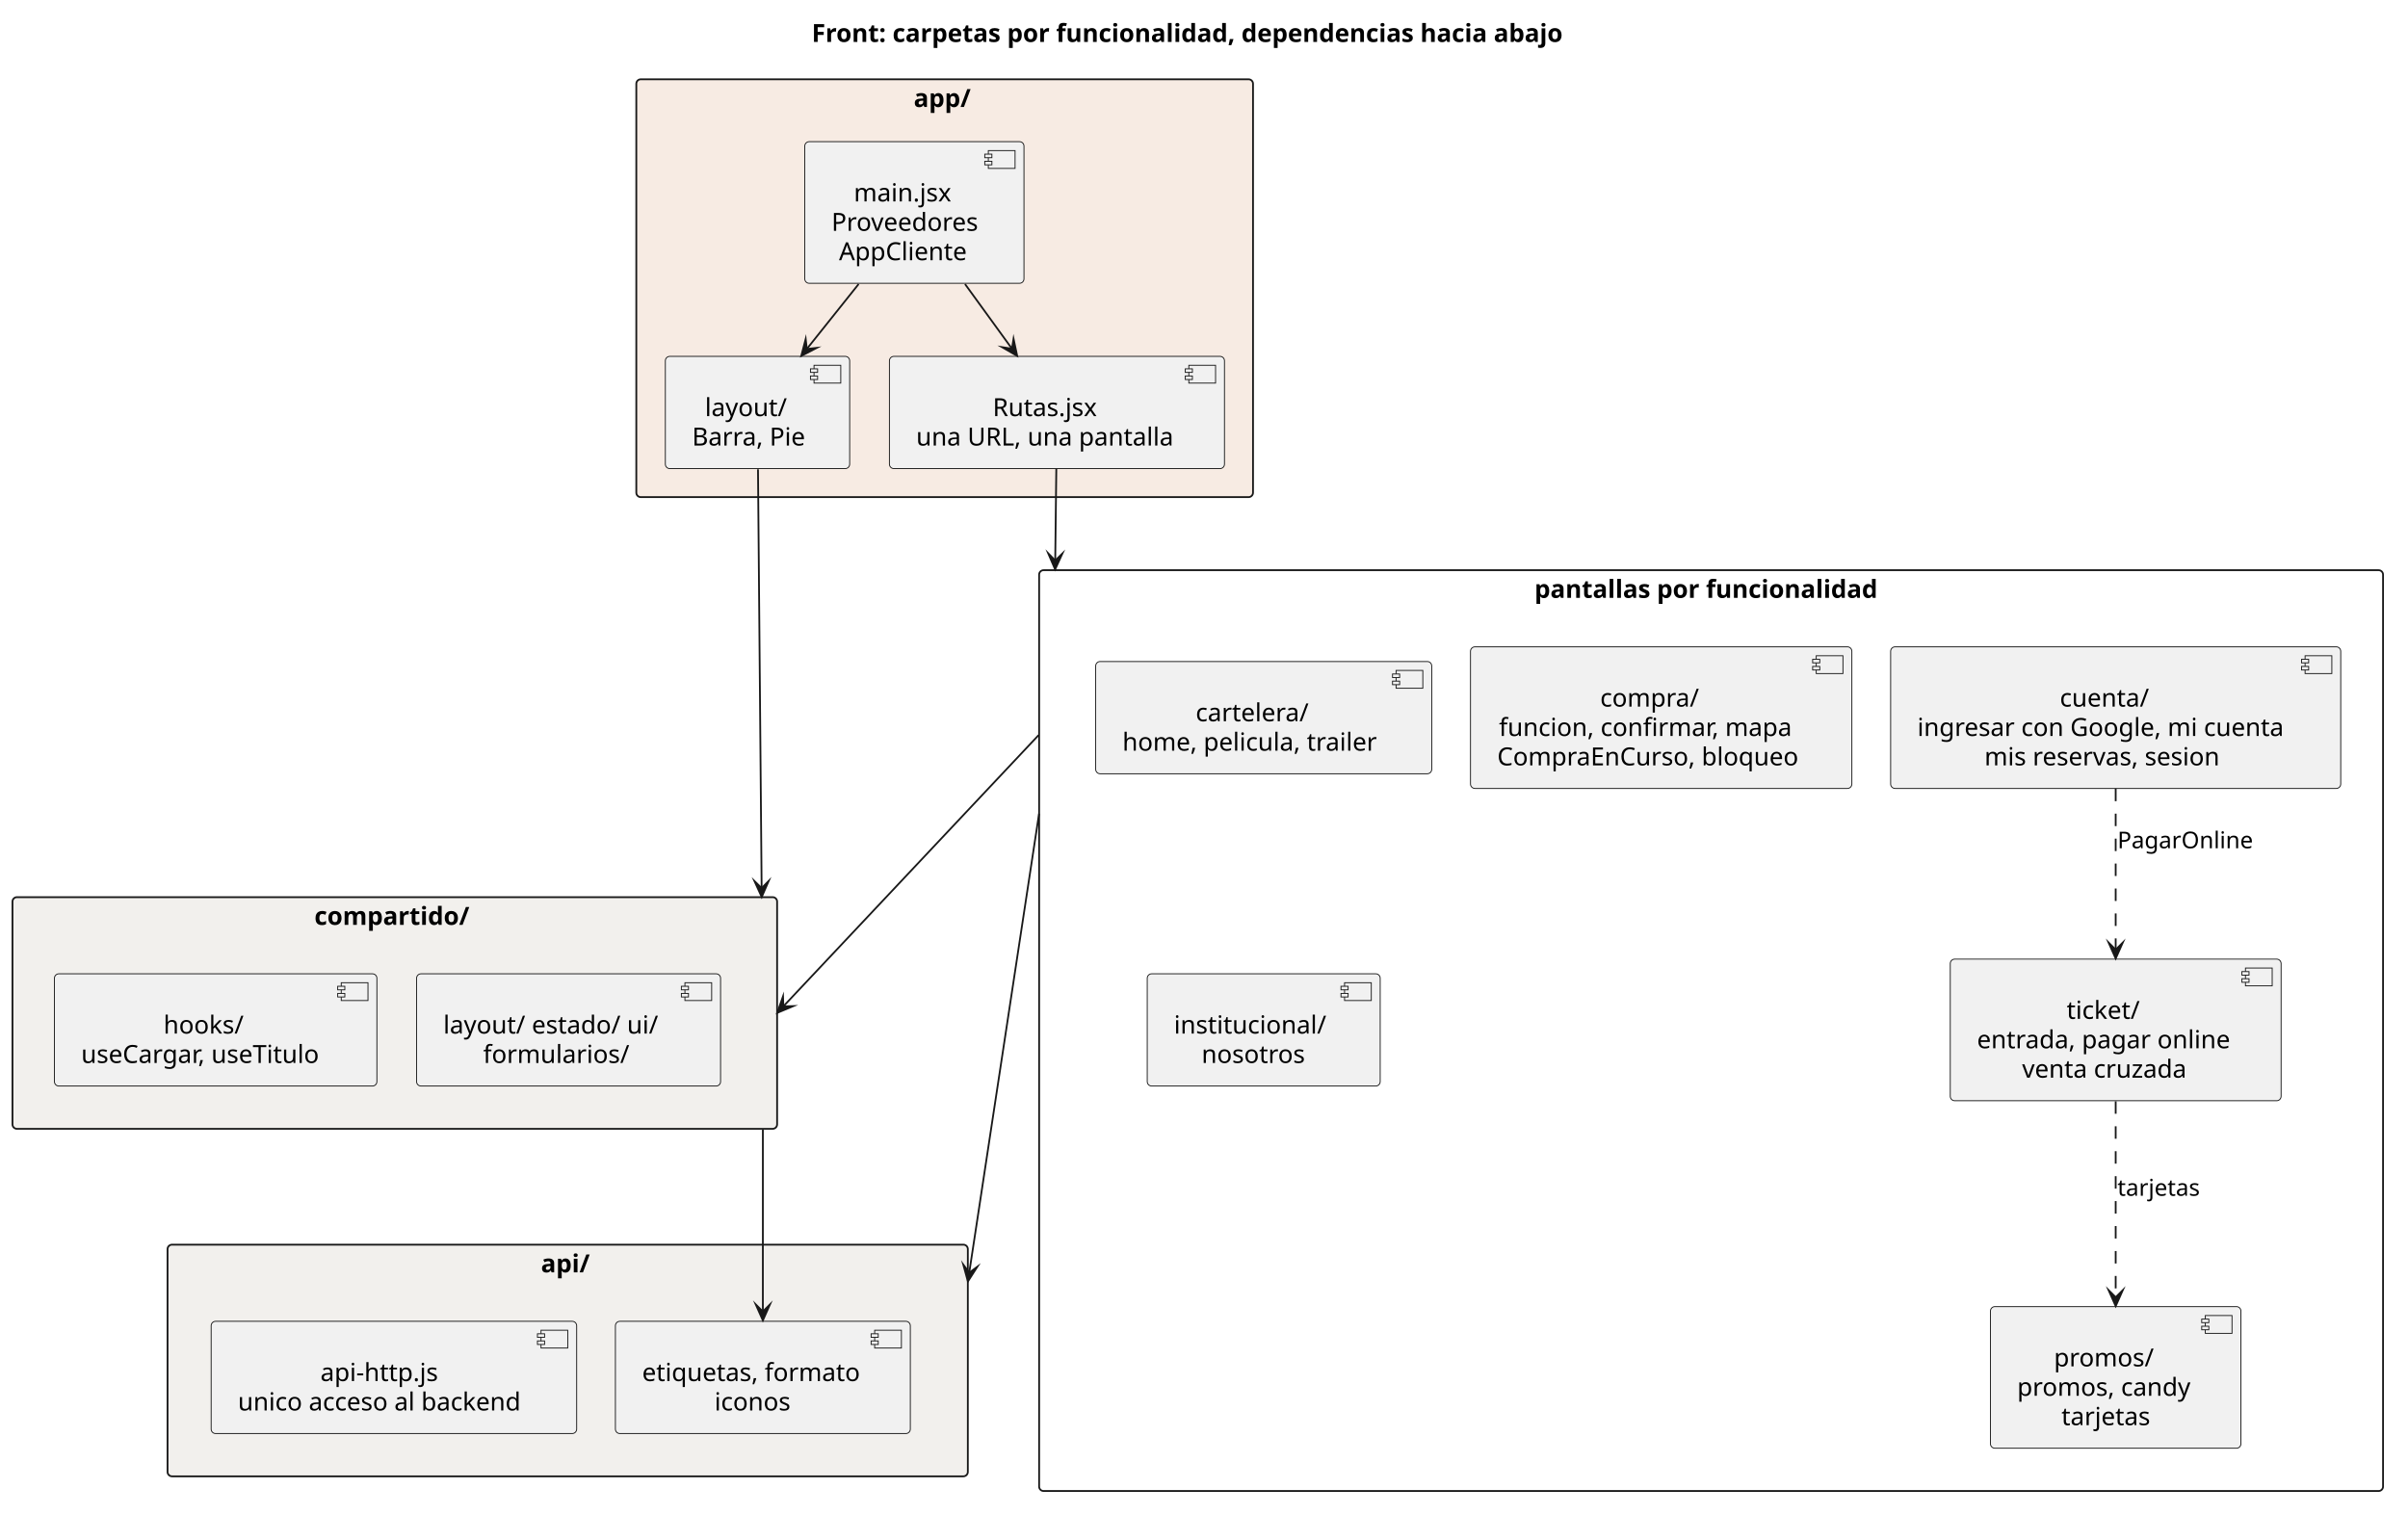
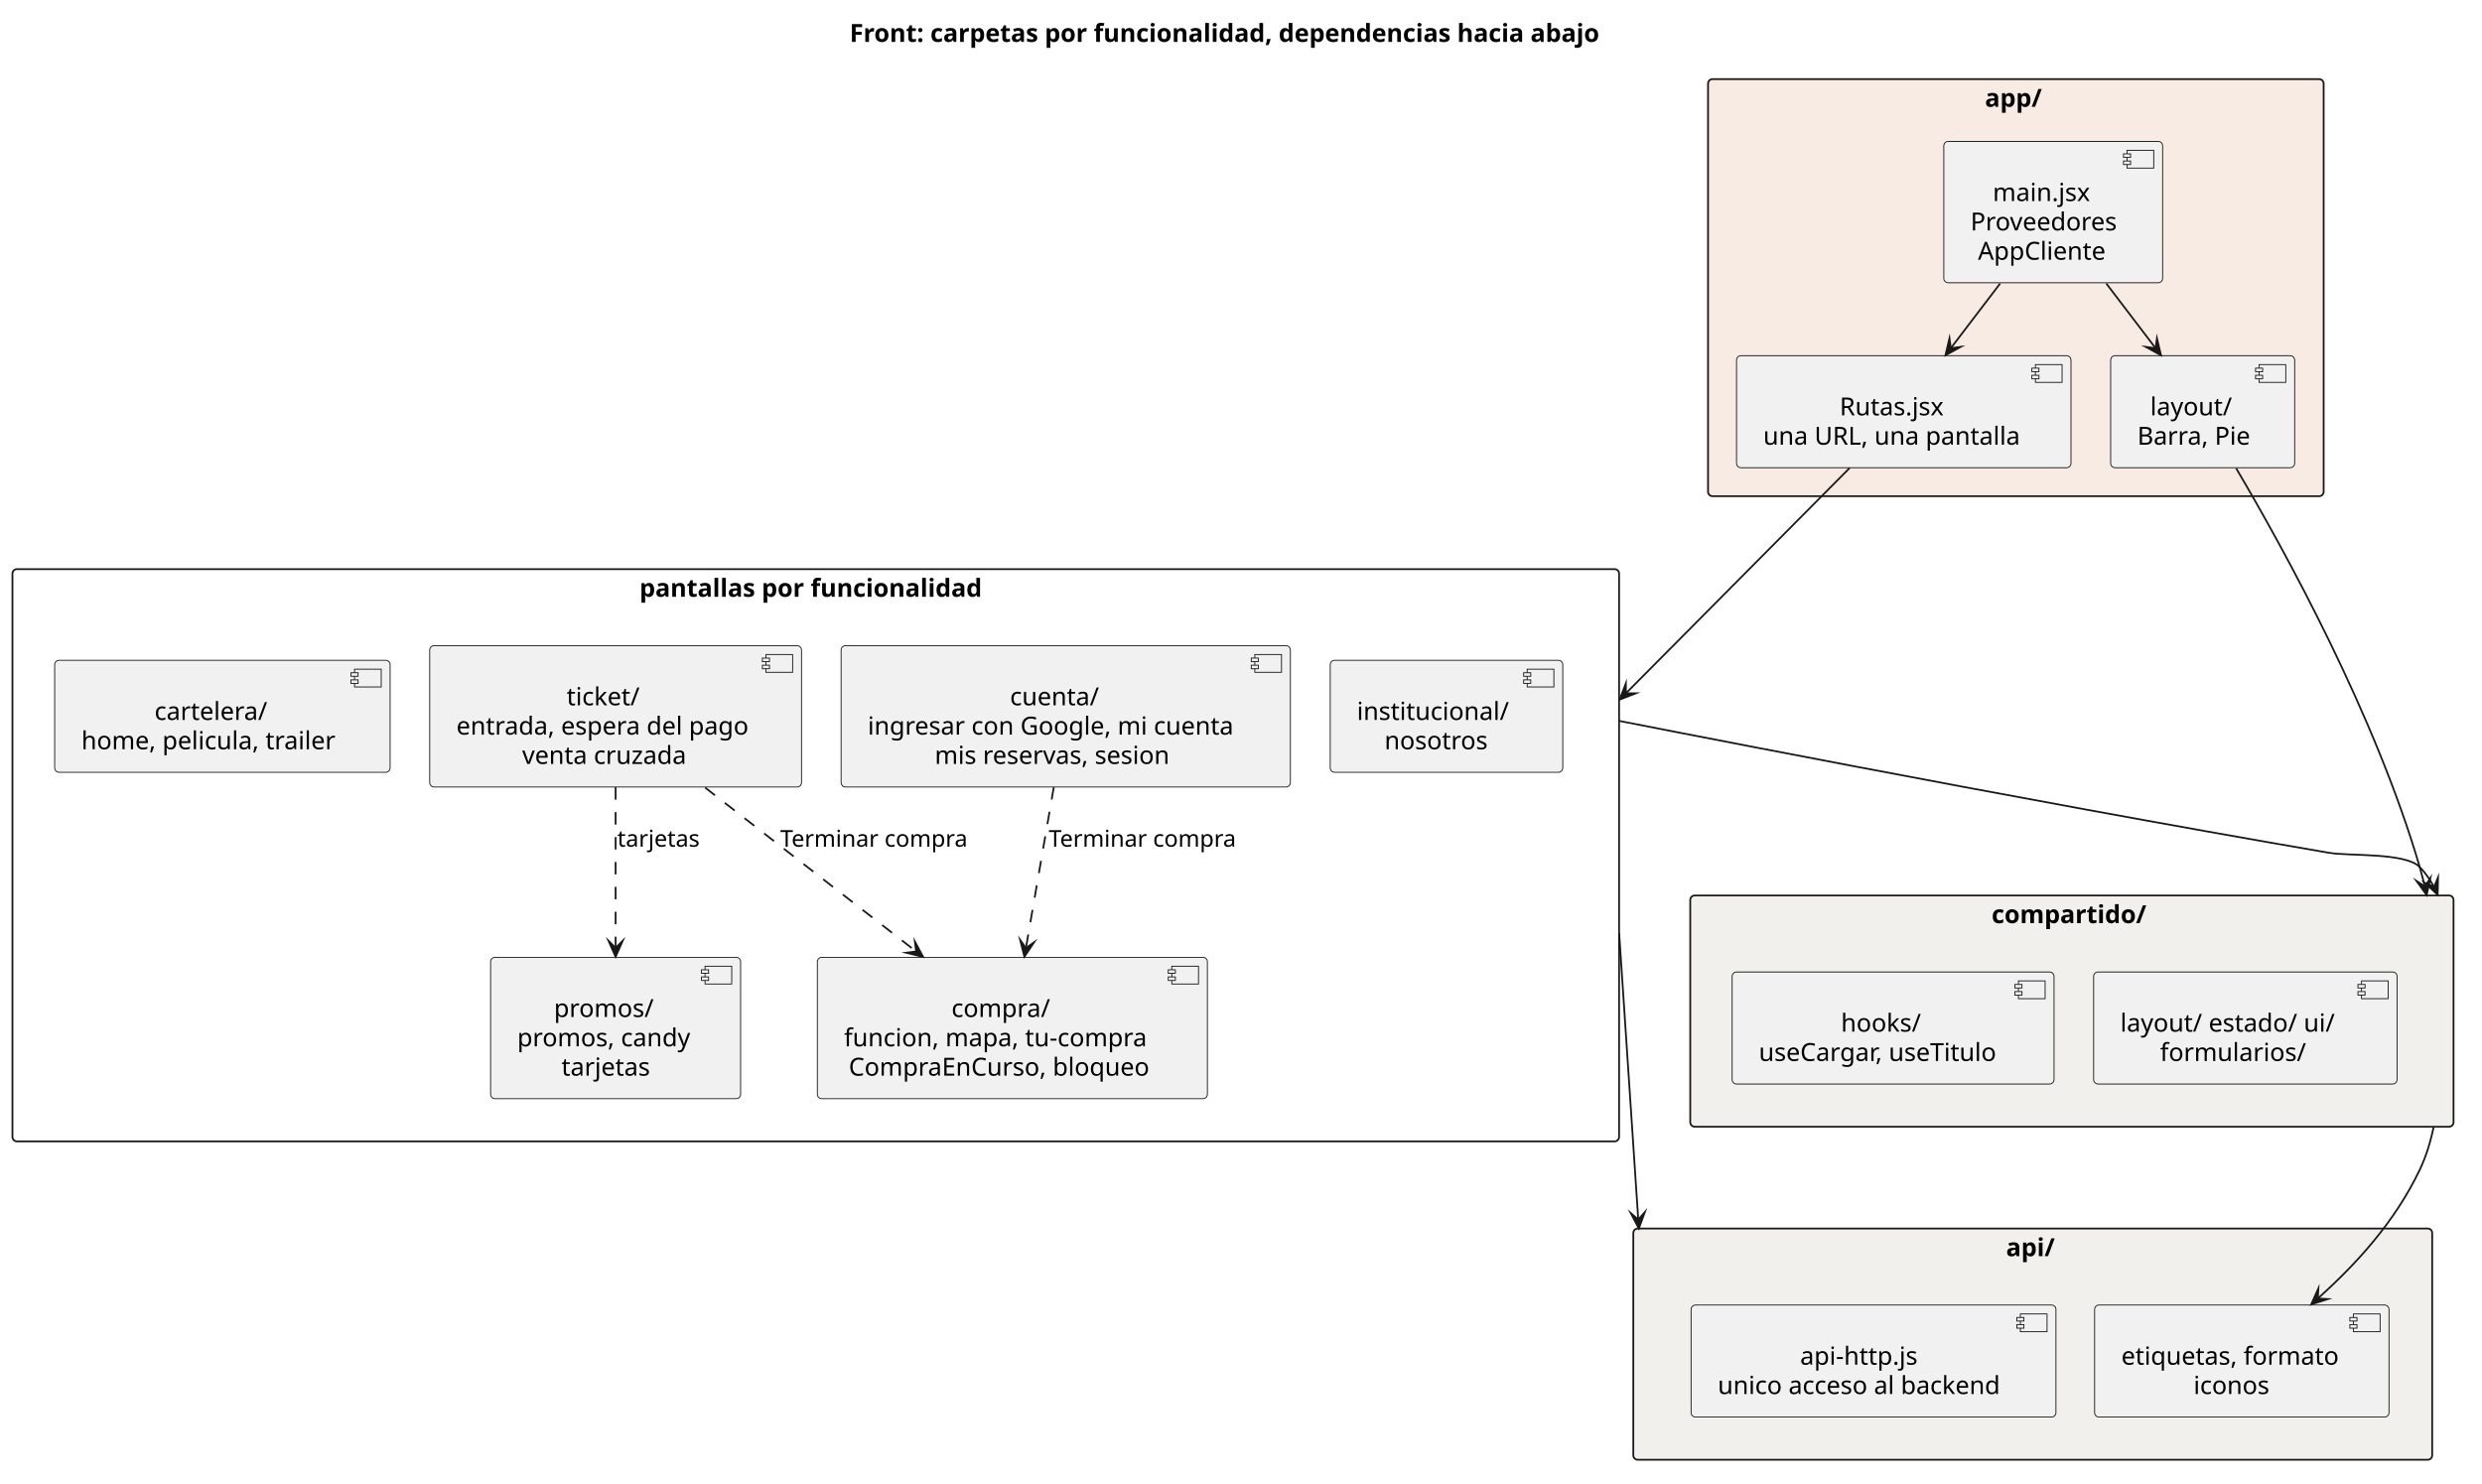
- <svg xmlns="http://www.w3.org/2000/svg" version="1.1" data-diagram-type="DESCRIPTION" style="width:1351px;height:850px;background:#FFFFFF;" width="1351px" height="850px" viewBox="0 0 1351 850" zoomAndPan="magnify" preserveAspectRatio="none" contentStyleType="text/css">
+ <svg xmlns="http://www.w3.org/2000/svg" version="1.1" data-diagram-type="DESCRIPTION" style="width:1395px;height:834px;background:#FFFFFF;" width="1395px" height="834px" viewBox="0 0 1395 834" zoomAndPan="magnify" preserveAspectRatio="none" contentStyleType="text/css">
  <defs />
  <g font-family="sans-serif" lengthAdjust="spacing">
    <g class="title" data-source-line="1">
-       <text x="455.414" y="23.535" fill="#000" font-size="14" textLength="433.173" font-weight="700">Front: carpetas por funcionalidad, dependencias hacia abajo</text>
+       <text x="477.564" y="23.535" fill="#000" font-size="14" textLength="433.173" font-weight="700">Front: carpetas por funcionalidad, dependencias hacia abajo</text>
    </g>
    <g class="cluster" data-qualified-name="APP" id="ent0001" data-source-line="8">
-       <rect x="357" y="44.488" width="346" height="234.44" fill="#F7EBE3" style="stroke:#181818;stroke-width:1;" rx="2.5" ry="2.5" />
-       <text x="512.65" y="60.023" fill="#000" font-size="14" textLength="34.699" font-weight="700">app/</text>
+       <rect x="960" y="44.488" width="346" height="234.44" fill="#F7EBE3" style="stroke:#181818;stroke-width:1;" rx="2.5" ry="2.5" />
+       <text x="1115.65" y="60.023" fill="#000" font-size="14" textLength="34.699" font-weight="700">app/</text>
    </g>
    <g class="cluster" data-qualified-name="PANT" id="ent0005" data-source-line="14">
-       <rect x="583" y="319.928" width="754" height="516.66" fill="none" style="stroke:#181818;stroke-width:1;" rx="2.5" ry="2.5" />
-       <text x="860.94" y="335.463" fill="#000" font-size="14" textLength="198.119" font-weight="700">pantallas por funcionalidad</text>
+       <rect x="7" y="319.928" width="903" height="321.68" fill="none" style="stroke:#181818;stroke-width:1;" rx="2.5" ry="2.5" />
+       <text x="359.44" y="335.463" fill="#000" font-size="14" textLength="198.119" font-weight="700">pantallas por funcionalidad</text>
    </g>
    <g class="cluster" data-qualified-name="COMP" id="ent0012" data-source-line="23">
-       <rect x="7" y="503.388" width="429" height="129.98" fill="#F2F0ED" style="stroke:#181818;stroke-width:1;" rx="2.5" ry="2.5" />
-       <text x="176.4" y="518.923" fill="#000" font-size="14" textLength="90.2" font-weight="700">compartido/</text>
+       <rect x="950" y="503.388" width="429" height="129.98" fill="#F2F0ED" style="stroke:#181818;stroke-width:1;" rx="2.5" ry="2.5" />
+       <text x="1119.4" y="518.923" fill="#000" font-size="14" textLength="90.2" font-weight="700">compartido/</text>
    </g>
    <g class="cluster" data-qualified-name="API" id="ent0015" data-source-line="28">
-       <rect x="94" y="698.368" width="449" height="129.98" fill="#F2F0ED" style="stroke:#181818;stroke-width:1;" rx="2.5" ry="2.5" />
-       <text x="303.512" y="713.903" fill="#000" font-size="14" textLength="29.976" font-weight="700">api/</text>
+       <rect x="918" y="690.608" width="449" height="129.98" fill="#F2F0ED" style="stroke:#181818;stroke-width:1;" rx="2.5" ry="2.5" />
+       <text x="1127.512" y="706.143" fill="#000" font-size="14" textLength="29.976" font-weight="700">api/</text>
    </g>
    <g class="entity" data-qualified-name="APP.MARCO" id="ent0002" data-source-line="9">
-       <rect x="451.51" y="79.488" width="122.988" height="79.465" fill="#F1F1F1" style="stroke:#181818;stroke-width:0.5;" rx="2.5" ry="2.5" />
-       <rect x="554.498" y="84.488" width="15" height="10" fill="#F1F1F1" style="stroke:#181818;stroke-width:0.5;" />
-       <rect x="552.498" y="86.488" width="4" height="2" fill="#F1F1F1" style="stroke:#181818;stroke-width:0.5;" />
-       <rect x="552.498" y="90.488" width="4" height="2" fill="#F1F1F1" style="stroke:#181818;stroke-width:0.5;" />
-       <text x="479.03" y="113.023" fill="#000" font-size="14" textLength="57.948">main.jsx</text>
-       <text x="466.51" y="129.512" fill="#000" font-size="14" textLength="82.988">Proveedores</text>
-       <text x="470.711" y="146" fill="#000" font-size="14" textLength="74.587">AppCliente</text>
+       <rect x="1092.51" y="79.488" width="122.988" height="79.465" fill="#F1F1F1" style="stroke:#181818;stroke-width:0.5;" rx="2.5" ry="2.5" />
+       <rect x="1195.498" y="84.488" width="15" height="10" fill="#F1F1F1" style="stroke:#181818;stroke-width:0.5;" />
+       <rect x="1193.498" y="86.488" width="4" height="2" fill="#F1F1F1" style="stroke:#181818;stroke-width:0.5;" />
+       <rect x="1193.498" y="90.488" width="4" height="2" fill="#F1F1F1" style="stroke:#181818;stroke-width:0.5;" />
+       <text x="1120.03" y="113.023" fill="#000" font-size="14" textLength="57.948">main.jsx</text>
+       <text x="1107.51" y="129.512" fill="#000" font-size="14" textLength="82.988">Proveedores</text>
+       <text x="1111.711" y="146" fill="#000" font-size="14" textLength="74.587">AppCliente</text>
    </g>
    <g class="entity" data-qualified-name="APP.RUTAS" id="ent0003" data-source-line="10">
-       <rect x="499.01" y="199.948" width="187.978" height="62.977" fill="#F1F1F1" style="stroke:#181818;stroke-width:0.5;" rx="2.5" ry="2.5" />
-       <rect x="666.988" y="204.948" width="15" height="10" fill="#F1F1F1" style="stroke:#181818;stroke-width:0.5;" />
-       <rect x="664.988" y="206.948" width="4" height="2" fill="#F1F1F1" style="stroke:#181818;stroke-width:0.5;" />
-       <rect x="664.988" y="210.948" width="4" height="2" fill="#F1F1F1" style="stroke:#181818;stroke-width:0.5;" />
-       <text x="556.97" y="233.483" fill="#000" font-size="14" textLength="62.057">Rutas.jsx</text>
-       <text x="514.01" y="249.972" fill="#000" font-size="14" textLength="147.978">una URL, una pantalla</text>
+       <rect x="976.01" y="199.948" width="187.978" height="62.977" fill="#F1F1F1" style="stroke:#181818;stroke-width:0.5;" rx="2.5" ry="2.5" />
+       <rect x="1143.988" y="204.948" width="15" height="10" fill="#F1F1F1" style="stroke:#181818;stroke-width:0.5;" />
+       <rect x="1141.988" y="206.948" width="4" height="2" fill="#F1F1F1" style="stroke:#181818;stroke-width:0.5;" />
+       <rect x="1141.988" y="210.948" width="4" height="2" fill="#F1F1F1" style="stroke:#181818;stroke-width:0.5;" />
+       <text x="1033.97" y="233.483" fill="#000" font-size="14" textLength="62.057">Rutas.jsx</text>
+       <text x="991.01" y="249.972" fill="#000" font-size="14" textLength="147.978">una URL, una pantalla</text>
    </g>
    <g class="entity" data-qualified-name="APP.LAYOUT" id="ent0004" data-source-line="11">
-       <rect x="373.29" y="199.948" width="103.417" height="62.977" fill="#F1F1F1" style="stroke:#181818;stroke-width:0.5;" rx="2.5" ry="2.5" />
-       <rect x="456.707" y="204.948" width="15" height="10" fill="#F1F1F1" style="stroke:#181818;stroke-width:0.5;" />
-       <rect x="454.707" y="206.948" width="4" height="2" fill="#F1F1F1" style="stroke:#181818;stroke-width:0.5;" />
-       <rect x="454.707" y="210.948" width="4" height="2" fill="#F1F1F1" style="stroke:#181818;stroke-width:0.5;" />
-       <text x="395.519" y="233.483" fill="#000" font-size="14" textLength="48.959">layout/</text>
-       <text x="388.29" y="249.972" fill="#000" font-size="14" textLength="63.417">Barra, Pie</text>
+       <rect x="1186.29" y="199.948" width="103.417" height="62.977" fill="#F1F1F1" style="stroke:#181818;stroke-width:0.5;" rx="2.5" ry="2.5" />
+       <rect x="1269.707" y="204.948" width="15" height="10" fill="#F1F1F1" style="stroke:#181818;stroke-width:0.5;" />
+       <rect x="1267.707" y="206.948" width="4" height="2" fill="#F1F1F1" style="stroke:#181818;stroke-width:0.5;" />
+       <rect x="1267.707" y="210.948" width="4" height="2" fill="#F1F1F1" style="stroke:#181818;stroke-width:0.5;" />
+       <text x="1208.519" y="233.483" fill="#000" font-size="14" textLength="48.959">layout/</text>
+       <text x="1201.29" y="249.972" fill="#000" font-size="14" textLength="63.417">Barra, Pie</text>
    </g>
    <g class="entity" data-qualified-name="PANT.CART" id="ent0006" data-source-line="15">
-       <rect x="614.73" y="371.168" width="188.538" height="62.977" fill="#F1F1F1" style="stroke:#181818;stroke-width:0.5;" rx="2.5" ry="2.5" />
-       <rect x="783.268" y="376.168" width="15" height="10" fill="#F1F1F1" style="stroke:#181818;stroke-width:0.5;" />
-       <rect x="781.268" y="378.168" width="4" height="2" fill="#F1F1F1" style="stroke:#181818;stroke-width:0.5;" />
-       <rect x="781.268" y="382.168" width="4" height="2" fill="#F1F1F1" style="stroke:#181818;stroke-width:0.5;" />
-       <text x="670.841" y="404.703" fill="#000" font-size="14" textLength="66.315">cartelera/</text>
-       <text x="629.73" y="421.192" fill="#000" font-size="14" textLength="148.538">home, pelicula, trailer</text>
+       <rect x="30.73" y="371.168" width="188.538" height="62.977" fill="#F1F1F1" style="stroke:#181818;stroke-width:0.5;" rx="2.5" ry="2.5" />
+       <rect x="199.268" y="376.168" width="15" height="10" fill="#F1F1F1" style="stroke:#181818;stroke-width:0.5;" />
+       <rect x="197.268" y="378.168" width="4" height="2" fill="#F1F1F1" style="stroke:#181818;stroke-width:0.5;" />
+       <rect x="197.268" y="382.168" width="4" height="2" fill="#F1F1F1" style="stroke:#181818;stroke-width:0.5;" />
+       <text x="86.841" y="404.703" fill="#000" font-size="14" textLength="66.315">cartelera/</text>
+       <text x="45.73" y="421.192" fill="#000" font-size="14" textLength="148.538">home, pelicula, trailer</text>
    </g>
    <g class="entity" data-qualified-name="PANT.COMPRA" id="ent0007" data-source-line="16">
-       <rect x="825.02" y="362.928" width="213.961" height="79.465" fill="#F1F1F1" style="stroke:#181818;stroke-width:0.5;" rx="2.5" ry="2.5" />
-       <rect x="1018.981" y="367.928" width="15" height="10" fill="#F1F1F1" style="stroke:#181818;stroke-width:0.5;" />
-       <rect x="1016.981" y="369.928" width="4" height="2" fill="#F1F1F1" style="stroke:#181818;stroke-width:0.5;" />
-       <rect x="1016.981" y="373.928" width="4" height="2" fill="#F1F1F1" style="stroke:#181818;stroke-width:0.5;" />
-       <text x="897.773" y="396.463" fill="#000" font-size="14" textLength="58.454">compra/</text>
-       <text x="840.998" y="412.952" fill="#000" font-size="14" textLength="172.006">funcion, confirmar, mapa</text>
-       <text x="840.02" y="429.44" fill="#000" font-size="14" textLength="173.961">CompraEnCurso, bloqueo</text>
+       <rect x="459.38" y="538.148" width="219.231" height="79.465" fill="#F1F1F1" style="stroke:#181818;stroke-width:0.5;" rx="2.5" ry="2.5" />
+       <rect x="658.611" y="543.148" width="15" height="10" fill="#F1F1F1" style="stroke:#181818;stroke-width:0.5;" />
+       <rect x="656.611" y="545.148" width="4" height="2" fill="#F1F1F1" style="stroke:#181818;stroke-width:0.5;" />
+       <rect x="656.611" y="549.148" width="4" height="2" fill="#F1F1F1" style="stroke:#181818;stroke-width:0.5;" />
+       <text x="534.769" y="571.683" fill="#000" font-size="14" textLength="58.454">compra/</text>
+       <text x="474.38" y="588.172" fill="#000" font-size="14" textLength="179.231">funcion, mapa, tu-compra</text>
+       <text x="477.015" y="604.66" fill="#000" font-size="14" textLength="173.961">CompraEnCurso, bloqueo</text>
    </g>
    <g class="entity" data-qualified-name="PANT.TICKET" id="ent0008" data-source-line="17">
-       <rect x="1094.19" y="538.148" width="185.619" height="79.465" fill="#F1F1F1" style="stroke:#181818;stroke-width:0.5;" rx="2.5" ry="2.5" />
-       <rect x="1259.809" y="543.148" width="15" height="10" fill="#F1F1F1" style="stroke:#181818;stroke-width:0.5;" />
-       <rect x="1257.809" y="545.148" width="4" height="2" fill="#F1F1F1" style="stroke:#181818;stroke-width:0.5;" />
-       <rect x="1257.809" y="549.148" width="4" height="2" fill="#F1F1F1" style="stroke:#181818;stroke-width:0.5;" />
-       <text x="1159.492" y="571.683" fill="#000" font-size="14" textLength="45.015">ticket/</text>
-       <text x="1109.19" y="588.172" fill="#000" font-size="14" textLength="145.619">entrada, pagar online</text>
-       <text x="1134.49" y="604.66" fill="#000" font-size="14" textLength="95.02">venta cruzada</text>
+       <rect x="241.51" y="362.928" width="208.984" height="79.465" fill="#F1F1F1" style="stroke:#181818;stroke-width:0.5;" rx="2.5" ry="2.5" />
+       <rect x="430.494" y="367.928" width="15" height="10" fill="#F1F1F1" style="stroke:#181818;stroke-width:0.5;" />
+       <rect x="428.494" y="369.928" width="4" height="2" fill="#F1F1F1" style="stroke:#181818;stroke-width:0.5;" />
+       <rect x="428.494" y="373.928" width="4" height="2" fill="#F1F1F1" style="stroke:#181818;stroke-width:0.5;" />
+       <text x="318.495" y="396.463" fill="#000" font-size="14" textLength="45.015">ticket/</text>
+       <text x="256.51" y="412.952" fill="#000" font-size="14" textLength="168.984">entrada, espera del pago</text>
+       <text x="293.492" y="429.44" fill="#000" font-size="14" textLength="95.02">venta cruzada</text>
    </g>
    <g class="entity" data-qualified-name="PANT.CUENTA" id="ent0009" data-source-line="18">
-       <rect x="1060.74" y="362.928" width="252.522" height="79.465" fill="#F1F1F1" style="stroke:#181818;stroke-width:0.5;" rx="2.5" ry="2.5" />
-       <rect x="1293.262" y="367.928" width="15" height="10" fill="#F1F1F1" style="stroke:#181818;stroke-width:0.5;" />
-       <rect x="1291.262" y="369.928" width="4" height="2" fill="#F1F1F1" style="stroke:#181818;stroke-width:0.5;" />
-       <rect x="1291.262" y="373.928" width="4" height="2" fill="#F1F1F1" style="stroke:#181818;stroke-width:0.5;" />
-       <text x="1155.673" y="396.463" fill="#000" font-size="14" textLength="52.657">cuenta/</text>
-       <text x="1075.74" y="412.952" fill="#000" font-size="14" textLength="212.522">ingresar con Google, mi cuenta</text>
-       <text x="1113.372" y="429.44" fill="#000" font-size="14" textLength="137.259">mis reservas, sesion</text>
+       <rect x="472.74" y="362.928" width="252.522" height="79.465" fill="#F1F1F1" style="stroke:#181818;stroke-width:0.5;" rx="2.5" ry="2.5" />
+       <rect x="705.262" y="367.928" width="15" height="10" fill="#F1F1F1" style="stroke:#181818;stroke-width:0.5;" />
+       <rect x="703.262" y="369.928" width="4" height="2" fill="#F1F1F1" style="stroke:#181818;stroke-width:0.5;" />
+       <rect x="703.262" y="373.928" width="4" height="2" fill="#F1F1F1" style="stroke:#181818;stroke-width:0.5;" />
+       <text x="567.673" y="396.463" fill="#000" font-size="14" textLength="52.657">cuenta/</text>
+       <text x="487.74" y="412.952" fill="#000" font-size="14" textLength="212.522">ingresar con Google, mi cuenta</text>
+       <text x="525.372" y="429.44" fill="#000" font-size="14" textLength="137.259">mis reservas, sesion</text>
    </g>
    <g class="entity" data-qualified-name="PANT.PROMOS" id="ent0010" data-source-line="19">
-       <rect x="1116.74" y="733.128" width="140.522" height="79.465" fill="#F1F1F1" style="stroke:#181818;stroke-width:0.5;" rx="2.5" ry="2.5" />
-       <rect x="1237.262" y="738.128" width="15" height="10" fill="#F1F1F1" style="stroke:#181818;stroke-width:0.5;" />
-       <rect x="1235.262" y="740.128" width="4" height="2" fill="#F1F1F1" style="stroke:#181818;stroke-width:0.5;" />
-       <rect x="1235.262" y="744.128" width="4" height="2" fill="#F1F1F1" style="stroke:#181818;stroke-width:0.5;" />
-       <text x="1152.357" y="766.663" fill="#000" font-size="14" textLength="59.288">promos/</text>
-       <text x="1131.74" y="783.152" fill="#000" font-size="14" textLength="100.522">promos, candy</text>
-       <text x="1156.572" y="799.64" fill="#000" font-size="14" textLength="50.859">tarjetas</text>
+       <rect x="275.74" y="538.148" width="140.522" height="79.465" fill="#F1F1F1" style="stroke:#181818;stroke-width:0.5;" rx="2.5" ry="2.5" />
+       <rect x="396.262" y="543.148" width="15" height="10" fill="#F1F1F1" style="stroke:#181818;stroke-width:0.5;" />
+       <rect x="394.262" y="545.148" width="4" height="2" fill="#F1F1F1" style="stroke:#181818;stroke-width:0.5;" />
+       <rect x="394.262" y="549.148" width="4" height="2" fill="#F1F1F1" style="stroke:#181818;stroke-width:0.5;" />
+       <text x="311.357" y="571.683" fill="#000" font-size="14" textLength="59.288">promos/</text>
+       <text x="290.74" y="588.172" fill="#000" font-size="14" textLength="100.522">promos, candy</text>
+       <text x="315.572" y="604.66" fill="#000" font-size="14" textLength="50.859">tarjetas</text>
    </g>
    <g class="entity" data-qualified-name="PANT.INST" id="ent0011" data-source-line="20">
-       <rect x="643.65" y="546.388" width="130.706" height="62.977" fill="#F1F1F1" style="stroke:#181818;stroke-width:0.5;" rx="2.5" ry="2.5" />
-       <rect x="754.356" y="551.388" width="15" height="10" fill="#F1F1F1" style="stroke:#181818;stroke-width:0.5;" />
-       <rect x="752.356" y="553.388" width="4" height="2" fill="#F1F1F1" style="stroke:#181818;stroke-width:0.5;" />
-       <rect x="752.356" y="557.388" width="4" height="2" fill="#F1F1F1" style="stroke:#181818;stroke-width:0.5;" />
-       <text x="658.65" y="579.923" fill="#000" font-size="14" textLength="90.706">institucional/</text>
-       <text x="674.14" y="596.412" fill="#000" font-size="14" textLength="59.726">nosotros</text>
+       <rect x="747.65" y="371.168" width="130.706" height="62.977" fill="#F1F1F1" style="stroke:#181818;stroke-width:0.5;" rx="2.5" ry="2.5" />
+       <rect x="858.356" y="376.168" width="15" height="10" fill="#F1F1F1" style="stroke:#181818;stroke-width:0.5;" />
+       <rect x="856.356" y="378.168" width="4" height="2" fill="#F1F1F1" style="stroke:#181818;stroke-width:0.5;" />
+       <rect x="856.356" y="382.168" width="4" height="2" fill="#F1F1F1" style="stroke:#181818;stroke-width:0.5;" />
+       <text x="762.65" y="404.703" fill="#000" font-size="14" textLength="90.706">institucional/</text>
+       <text x="778.14" y="421.192" fill="#000" font-size="14" textLength="59.726">nosotros</text>
    </g>
    <g class="entity" data-qualified-name="COMP.HOOKS" id="ent0013" data-source-line="24">
-       <rect x="30.54" y="546.388" width="180.916" height="62.977" fill="#F1F1F1" style="stroke:#181818;stroke-width:0.5;" rx="2.5" ry="2.5" />
-       <rect x="191.456" y="551.388" width="15" height="10" fill="#F1F1F1" style="stroke:#181818;stroke-width:0.5;" />
-       <rect x="189.456" y="553.388" width="4" height="2" fill="#F1F1F1" style="stroke:#181818;stroke-width:0.5;" />
-       <rect x="189.456" y="557.388" width="4" height="2" fill="#F1F1F1" style="stroke:#181818;stroke-width:0.5;" />
-       <text x="91.724" y="579.923" fill="#000" font-size="14" textLength="48.549">hooks/</text>
-       <text x="45.54" y="596.412" fill="#000" font-size="14" textLength="140.916">useCargar, useTitulo</text>
+       <rect x="973.54" y="546.388" width="180.916" height="62.977" fill="#F1F1F1" style="stroke:#181818;stroke-width:0.5;" rx="2.5" ry="2.5" />
+       <rect x="1134.456" y="551.388" width="15" height="10" fill="#F1F1F1" style="stroke:#181818;stroke-width:0.5;" />
+       <rect x="1132.456" y="553.388" width="4" height="2" fill="#F1F1F1" style="stroke:#181818;stroke-width:0.5;" />
+       <rect x="1132.456" y="557.388" width="4" height="2" fill="#F1F1F1" style="stroke:#181818;stroke-width:0.5;" />
+       <text x="1034.724" y="579.923" fill="#000" font-size="14" textLength="48.549">hooks/</text>
+       <text x="988.54" y="596.412" fill="#000" font-size="14" textLength="140.916">useCargar, useTitulo</text>
    </g>
    <g class="entity" data-qualified-name="COMP.PIEZAS" id="ent0014" data-source-line="25">
-       <rect x="233.72" y="546.388" width="170.553" height="62.977" fill="#F1F1F1" style="stroke:#181818;stroke-width:0.5;" rx="2.5" ry="2.5" />
-       <rect x="384.273" y="551.388" width="15" height="10" fill="#F1F1F1" style="stroke:#181818;stroke-width:0.5;" />
-       <rect x="382.273" y="553.388" width="4" height="2" fill="#F1F1F1" style="stroke:#181818;stroke-width:0.5;" />
-       <rect x="382.273" y="557.388" width="4" height="2" fill="#F1F1F1" style="stroke:#181818;stroke-width:0.5;" />
-       <text x="248.72" y="579.923" fill="#000" font-size="14" textLength="130.553">layout/ estado/ ui/</text>
-       <text x="271.063" y="596.412" fill="#000" font-size="14" textLength="85.866">formularios/</text>
+       <rect x="1176.72" y="546.388" width="170.553" height="62.977" fill="#F1F1F1" style="stroke:#181818;stroke-width:0.5;" rx="2.5" ry="2.5" />
+       <rect x="1327.273" y="551.388" width="15" height="10" fill="#F1F1F1" style="stroke:#181818;stroke-width:0.5;" />
+       <rect x="1325.273" y="553.388" width="4" height="2" fill="#F1F1F1" style="stroke:#181818;stroke-width:0.5;" />
+       <rect x="1325.273" y="557.388" width="4" height="2" fill="#F1F1F1" style="stroke:#181818;stroke-width:0.5;" />
+       <text x="1191.72" y="579.923" fill="#000" font-size="14" textLength="130.553">layout/ estado/ ui/</text>
+       <text x="1214.063" y="596.412" fill="#000" font-size="14" textLength="85.866">formularios/</text>
    </g>
    <g class="entity" data-qualified-name="API.HTTP" id="ent0016" data-source-line="29">
-       <rect x="118.47" y="741.368" width="205.067" height="62.977" fill="#F1F1F1" style="stroke:#181818;stroke-width:0.5;" rx="2.5" ry="2.5" />
-       <rect x="303.537" y="746.368" width="15" height="10" fill="#F1F1F1" style="stroke:#181818;stroke-width:0.5;" />
-       <rect x="301.537" y="748.368" width="4" height="2" fill="#F1F1F1" style="stroke:#181818;stroke-width:0.5;" />
-       <rect x="301.537" y="752.368" width="4" height="2" fill="#F1F1F1" style="stroke:#181818;stroke-width:0.5;" />
-       <text x="179.76" y="774.903" fill="#000" font-size="14" textLength="72.488">api-http.js</text>
-       <text x="133.47" y="791.392" fill="#000" font-size="14" textLength="165.067">unico acceso al backend</text>
+       <rect x="950.47" y="733.608" width="205.067" height="62.977" fill="#F1F1F1" style="stroke:#181818;stroke-width:0.5;" rx="2.5" ry="2.5" />
+       <rect x="1135.537" y="738.608" width="15" height="10" fill="#F1F1F1" style="stroke:#181818;stroke-width:0.5;" />
+       <rect x="1133.537" y="740.608" width="4" height="2" fill="#F1F1F1" style="stroke:#181818;stroke-width:0.5;" />
+       <rect x="1133.537" y="744.608" width="4" height="2" fill="#F1F1F1" style="stroke:#181818;stroke-width:0.5;" />
+       <text x="1011.76" y="767.143" fill="#000" font-size="14" textLength="72.488">api-http.js</text>
+       <text x="965.47" y="783.632" fill="#000" font-size="14" textLength="165.067">unico acceso al backend</text>
    </g>
    <g class="entity" data-qualified-name="API.PRES" id="ent0017" data-source-line="30">
-       <rect x="345.27" y="741.368" width="165.46" height="62.977" fill="#F1F1F1" style="stroke:#181818;stroke-width:0.5;" rx="2.5" ry="2.5" />
-       <rect x="490.73" y="746.368" width="15" height="10" fill="#F1F1F1" style="stroke:#181818;stroke-width:0.5;" />
-       <rect x="488.73" y="748.368" width="4" height="2" fill="#F1F1F1" style="stroke:#181818;stroke-width:0.5;" />
-       <rect x="488.73" y="752.368" width="4" height="2" fill="#F1F1F1" style="stroke:#181818;stroke-width:0.5;" />
-       <text x="360.27" y="774.903" fill="#000" font-size="14" textLength="125.46">etiquetas, formato</text>
-       <text x="400.879" y="791.392" fill="#000" font-size="14" textLength="44.242">iconos</text>
+       <rect x="1177.27" y="733.608" width="165.46" height="62.977" fill="#F1F1F1" style="stroke:#181818;stroke-width:0.5;" rx="2.5" ry="2.5" />
+       <rect x="1322.73" y="738.608" width="15" height="10" fill="#F1F1F1" style="stroke:#181818;stroke-width:0.5;" />
+       <rect x="1320.73" y="740.608" width="4" height="2" fill="#F1F1F1" style="stroke:#181818;stroke-width:0.5;" />
+       <rect x="1320.73" y="744.608" width="4" height="2" fill="#F1F1F1" style="stroke:#181818;stroke-width:0.5;" />
+       <text x="1192.27" y="767.143" fill="#000" font-size="14" textLength="125.46">etiquetas, formato</text>
+       <text x="1232.879" y="783.632" fill="#000" font-size="14" textLength="44.242">iconos</text>
    </g>
    <g class="link" data-entity-1="ent0002" data-entity-2="ent0003" id="lnk18" data-source-line="33" data-link-type="dependency">
-       <path d="M541.43,159.388 C551.04,172.628 558.694,183.171 567.754,195.661" style="stroke:#181818;stroke-width:1;" fill="none" id="MARCO-to-RUTAS" />
-       <polygon points="570.69,199.708,568.643,190.074,567.754,195.661,562.168,194.772,570.69,199.708" fill="#181818" style="stroke:#181818;stroke-width:1;stroke-linejoin:miter;stroke-miterlimit:10;" />
+       <path d="M1124.15,159.388 C1114.06,172.628 1105.971,183.242 1096.451,195.732" style="stroke:#181818;stroke-width:1;" fill="none" id="MARCO-to-RUTAS" />
+       <polygon points="1093.42,199.708,1102.057,194.975,1096.451,195.732,1095.695,190.126,1093.42,199.708" fill="#181818" style="stroke:#181818;stroke-width:1;stroke-linejoin:miter;stroke-miterlimit:10;" />
    </g>
    <g class="link" data-entity-1="ent0002" data-entity-2="ent0004" id="lnk19" data-source-line="34" data-link-type="dependency">
-       <path d="M481.73,159.388 C471.15,172.628 462.629,183.311 452.659,195.801" style="stroke:#181818;stroke-width:1;" fill="none" id="MARCO-to-LAYOUT" />
-       <polygon points="449.54,199.708,458.281,195.17,452.659,195.801,452.029,190.179,449.54,199.708" fill="#181818" style="stroke:#181818;stroke-width:1;stroke-linejoin:miter;stroke-miterlimit:10;" />
+       <path d="M1183.85,159.388 C1193.94,172.628 1202.029,183.242 1211.549,195.732" style="stroke:#181818;stroke-width:1;" fill="none" id="MARCO-to-LAYOUT" />
+       <polygon points="1214.58,199.708,1212.305,190.126,1211.549,195.732,1205.943,194.975,1214.58,199.708" fill="#181818" style="stroke:#181818;stroke-width:1;stroke-linejoin:miter;stroke-miterlimit:10;" />
    </g>
    <g class="link" data-entity-1="ent0003" data-entity-2="ent0005" id="lnk20" data-source-line="35" data-link-type="dependency">
-       <path d="M592.64,263.078 C592.498,275.081 592.326,289.568 592.148,304.591 C592.103,308.347 592.058,312.136 592.013,315.928 C592.002,316.876 591.991,317.824 591.979,318.772 C591.977,319.009 592.033,314.246 592.03,314.483" style="stroke:#181818;stroke-width:1;" fill="none" id="RUTAS-to-PANT" />
-       <polygon points="591.971,319.483,596.077,310.531,592.03,314.483,588.078,310.436,591.971,319.483" fill="#181818" style="stroke:#181818;stroke-width:1;stroke-linejoin:miter;stroke-miterlimit:10;" />
+       <path d="M1039.58,263.078 C1015.75,287.083 982.05,321.028 953.968,349.315 C939.926,363.458 927.289,376.186 917.993,385.55 C915.669,387.891 913.553,390.022 911.677,391.912 C911.208,392.384 914.276,389.293 913.838,389.735" style="stroke:#181818;stroke-width:1;" fill="none" id="RUTAS-to-PANT" />
+       <polygon points="910.315,393.283,919.495,389.715,913.838,389.735,913.817,384.078,910.315,393.283" fill="#181818" style="stroke:#181818;stroke-width:1;stroke-linejoin:miter;stroke-miterlimit:10;" />
    </g>
    <g class="link" data-entity-1="ent0008" data-entity-2="ent0010" id="lnk21" data-source-line="36" data-link-type="dependency">
-       <path d="M1187,617.928 C1187,651.408 1187,694.398 1187,727.858" style="stroke:#181818;stroke-width:1;stroke-dasharray:7,7;" fill="none" id="TICKET-to-PROMOS" />
-       <polygon points="1187,732.858,1191,723.858,1187,727.858,1183,723.858,1187,732.858" fill="#181818" style="stroke:#181818;stroke-width:1;stroke-linejoin:miter;stroke-miterlimit:10;" />
-       <text x="1188" y="670.937" fill="#000" font-size="13" textLength="47.227">tarjetas</text>
+       <path d="M346,442.528 C346,470.958 346,504.368 346,532.838" style="stroke:#181818;stroke-width:1;stroke-dasharray:7,7;" fill="none" id="TICKET-to-PROMOS" />
+       <polygon points="346,537.838,350,528.838,346,532.838,342,528.838,346,537.838" fill="#181818" style="stroke:#181818;stroke-width:1;stroke-linejoin:miter;stroke-miterlimit:10;" />
+       <text x="347" y="475.957" fill="#000" font-size="13" textLength="47.227">tarjetas</text>
    </g>
-     <g class="link" data-entity-1="ent0009" data-entity-2="ent0008" id="lnk22" data-source-line="37" data-link-type="dependency">
-       <path d="M1187,442.528 C1187,470.958 1187,504.368 1187,532.838" style="stroke:#181818;stroke-width:1;stroke-dasharray:7,7;" fill="none" id="CUENTA-to-TICKET" />
-       <polygon points="1187,537.838,1191,528.838,1187,532.838,1183,528.838,1187,537.838" fill="#181818" style="stroke:#181818;stroke-width:1;stroke-linejoin:miter;stroke-miterlimit:10;" />
-       <text x="1188" y="475.957" fill="#000" font-size="13" textLength="75.962">PagarOnline</text>
+     <g class="link" data-entity-1="ent0009" data-entity-2="ent0007" id="lnk22" data-source-line="37" data-link-type="dependency">
+       <path d="M592.27,442.528 C587.34,470.958 581.543,504.442 576.613,532.912" style="stroke:#181818;stroke-width:1;stroke-dasharray:7,7;" fill="none" id="CUENTA-to-COMPRA" />
+       <polygon points="575.76,537.838,581.237,529.653,576.613,532.912,573.354,528.288,575.76,537.838" fill="#181818" style="stroke:#181818;stroke-width:1;stroke-linejoin:miter;stroke-miterlimit:10;" />
+       <text x="589.44" y="475.957" fill="#000" font-size="13" textLength="108.818">Terminar compra</text>
    </g>
-     <g class="link" data-entity-1="ent0005" data-entity-2="ent0012" id="lnk23" data-source-line="38" data-link-type="dependency">
-       <path d="M582.687,412.494 C578.026,417.447 571.627,424.247 564.07,432.277 C548.957,448.338 529.212,469.322 509.469,490.303 C489.726,511.285 469.985,532.263 454.88,548.314 C447.328,556.34 440.935,563.133 436.28,568.079 C436.207,568.156 439.562,564.592 439.49,564.669" style="stroke:#181818;stroke-width:1;" fill="none" id="PANT-to-COMP" />
-       <polygon points="436.063,568.31,445.144,564.497,439.49,564.669,439.318,559.014,436.063,568.31" fill="#181818" style="stroke:#181818;stroke-width:1;stroke-linejoin:miter;stroke-miterlimit:10;" />
+     <g class="link" data-entity-1="ent0008" data-entity-2="ent0007" id="lnk23" data-source-line="38" data-link-type="dependency">
+       <path d="M396.32,442.748 C432.93,471.188 478.341,506.461 514.911,534.861" style="stroke:#181818;stroke-width:1;stroke-dasharray:7,7;" fill="none" id="TICKET-to-COMPRA" />
+       <polygon points="518.86,537.928,514.205,529.249,514.911,534.861,509.298,535.567,518.86,537.928" fill="#181818" style="stroke:#181818;stroke-width:1;stroke-linejoin:miter;stroke-miterlimit:10;" />
+       <text x="438.53" y="475.957" fill="#000" font-size="13" textLength="108.818">Terminar compra</text>
    </g>
-     <g class="link" data-entity-1="ent0005" data-entity-2="ent0015" id="lnk24" data-source-line="39" data-link-type="dependency">
-       <path d="M582.963,456.519 C582.65,458.576 582.33,460.679 582.004,462.825 C576.783,497.159 569.891,542.469 563,587.777 C556.109,633.085 549.218,678.392 543.996,712.719 C543.67,714.865 544.102,712.024 543.789,714.081" style="stroke:#181818;stroke-width:1;" fill="none" id="PANT-to-API" />
-       <polygon points="543.037,719.024,548.345,710.728,543.789,714.081,540.436,709.525,543.037,719.024" fill="#181818" style="stroke:#181818;stroke-width:1;stroke-linejoin:miter;stroke-miterlimit:10;" />
+     <g class="link" data-entity-1="ent0005" data-entity-2="ent0012" id="lnk24" data-source-line="39" data-link-type="dependency">
+       <path d="M910.075,405.248 C910.256,405.283 910.44,405.319 910.626,405.356 C911,405.429 911.385,405.505 911.781,405.583 C912.574,405.739 913.412,405.903 914.295,406.076 C921.357,407.462 931.269,409.402 943.528,411.787 C968.046,416.557 1001.951,423.108 1041.219,430.573 C1119.755,445.503 1219.745,464.088 1309,479.388 C1320.31,481.328 1352.02,479.148 1360,487.388 C1363.428,490.933 1366.178,494.961 1368.367,499.298 C1368.914,500.383 1369.426,501.487 1369.904,502.607 C1369.964,502.747 1368.094,498.275 1368.153,498.415" style="stroke:#181818;stroke-width:1;" fill="none" id="PANT-to-COMP" />
+       <polygon points="1370.082,503.028,1370.3,493.182,1368.153,498.415,1362.919,496.268,1370.082,503.028" fill="#181818" style="stroke:#181818;stroke-width:1;stroke-linejoin:miter;stroke-miterlimit:10;" />
    </g>
-     <g class="link" data-entity-1="ent0012" data-entity-2="ent0017" id="lnk25" data-source-line="40" data-link-type="dependency">
-       <path d="M428,633.88 C428,634.382 428,634.887 428,635.393 C428,637.419 428,639.473 428,641.551 C428,674.798 428,709.178 428,735.878" style="stroke:#181818;stroke-width:1;" fill="none" id="COMP-to-PRES" />
-       <polygon points="428,740.878,432,731.878,428,735.878,424,731.878,428,740.878" fill="#181818" style="stroke:#181818;stroke-width:1;stroke-linejoin:miter;stroke-miterlimit:10;" />
+     <g class="link" data-entity-1="ent0005" data-entity-2="ent0015" id="lnk25" data-source-line="40" data-link-type="dependency">
+       <path d="M910.051,524.604 C910.095,525.262 910.139,525.922 910.183,526.583 C910.359,529.227 910.536,531.889 910.715,534.566 C911.071,539.922 911.432,545.34 911.796,550.801 C912.523,561.721 913.262,572.81 914,583.898 C915.477,606.075 916.954,628.252 918.341,649.085 C919.035,659.501 919.706,669.582 920.344,679.159 C920.504,681.553 920.661,683.916 920.816,686.244 C920.894,687.409 920.971,688.564 921.047,689.711 C921.066,689.998 920.753,685.295 920.772,685.581" style="stroke:#181818;stroke-width:1;" fill="none" id="PANT-to-API" />
+       <polygon points="921.104,690.57,924.497,681.324,920.772,685.581,916.515,681.855,921.104,690.57" fill="#181818" style="stroke:#181818;stroke-width:1;stroke-linejoin:miter;stroke-miterlimit:10;" />
    </g>
-     <g class="link" data-entity-1="ent0004" data-entity-2="ent0012" id="lnk26" data-source-line="41" data-link-type="dependency">
-       <path d="M425.27,263.308 C425.63,304.918 426.298,381.531 426.883,448.61 C427.029,465.379 427.17,481.553 427.3,496.435 C427.316,498.295 427.332,500.135 427.348,501.954 C427.352,502.409 427.312,497.862 427.316,498.314" style="stroke:#181818;stroke-width:1;" fill="none" id="LAYOUT-to-COMP" />
-       <polygon points="427.36,503.314,431.281,494.279,427.316,498.314,423.281,494.349,427.36,503.314" fill="#181818" style="stroke:#181818;stroke-width:1;stroke-linejoin:miter;stroke-miterlimit:10;" />
+     <g class="link" data-entity-1="ent0012" data-entity-2="ent0017" id="lnk26" data-source-line="41" data-link-type="dependency">
+       <path d="M1367.824,633.502 C1367.767,633.771 1367.711,634.04 1367.653,634.308 C1367.538,634.845 1367.419,635.382 1367.297,635.919 C1367.053,636.992 1366.796,638.063 1366.525,639.131 C1365.983,641.266 1365.385,643.388 1364.726,645.482 C1363.409,649.671 1361.847,653.75 1360,657.608 C1345.88,687.118 1324.315,710.593 1302.715,729.933" style="stroke:#181818;stroke-width:1;" fill="none" id="COMP-to-PRES" />
+       <polygon points="1298.99,733.268,1308.363,730.245,1302.715,729.933,1303.027,724.285,1298.99,733.268" fill="#181818" style="stroke:#181818;stroke-width:1;stroke-linejoin:miter;stroke-miterlimit:10;" />
+     </g>
+     <g class="link" data-entity-1="ent0004" data-entity-2="ent0012" id="lnk27" data-source-line="42" data-link-type="dependency">
+       <path d="M1256.86,263.308 C1284.42,309.988 1335.09,402.138 1360,487.388 C1361.361,492.046 1362.554,496.888 1363.599,501.801 C1363.665,502.108 1363.729,502.415 1363.794,502.723 C1363.826,502.876 1362.846,498.134 1362.878,498.288" style="stroke:#181818;stroke-width:1;" fill="none" id="LAYOUT-to-COMP" />
+       <polygon points="1363.889,503.184,1365.985,493.561,1362.878,498.288,1358.151,495.18,1363.889,503.184" fill="#181818" style="stroke:#181818;stroke-width:1;stroke-linejoin:miter;stroke-miterlimit:10;" />
    </g>
  </g>
</svg>
